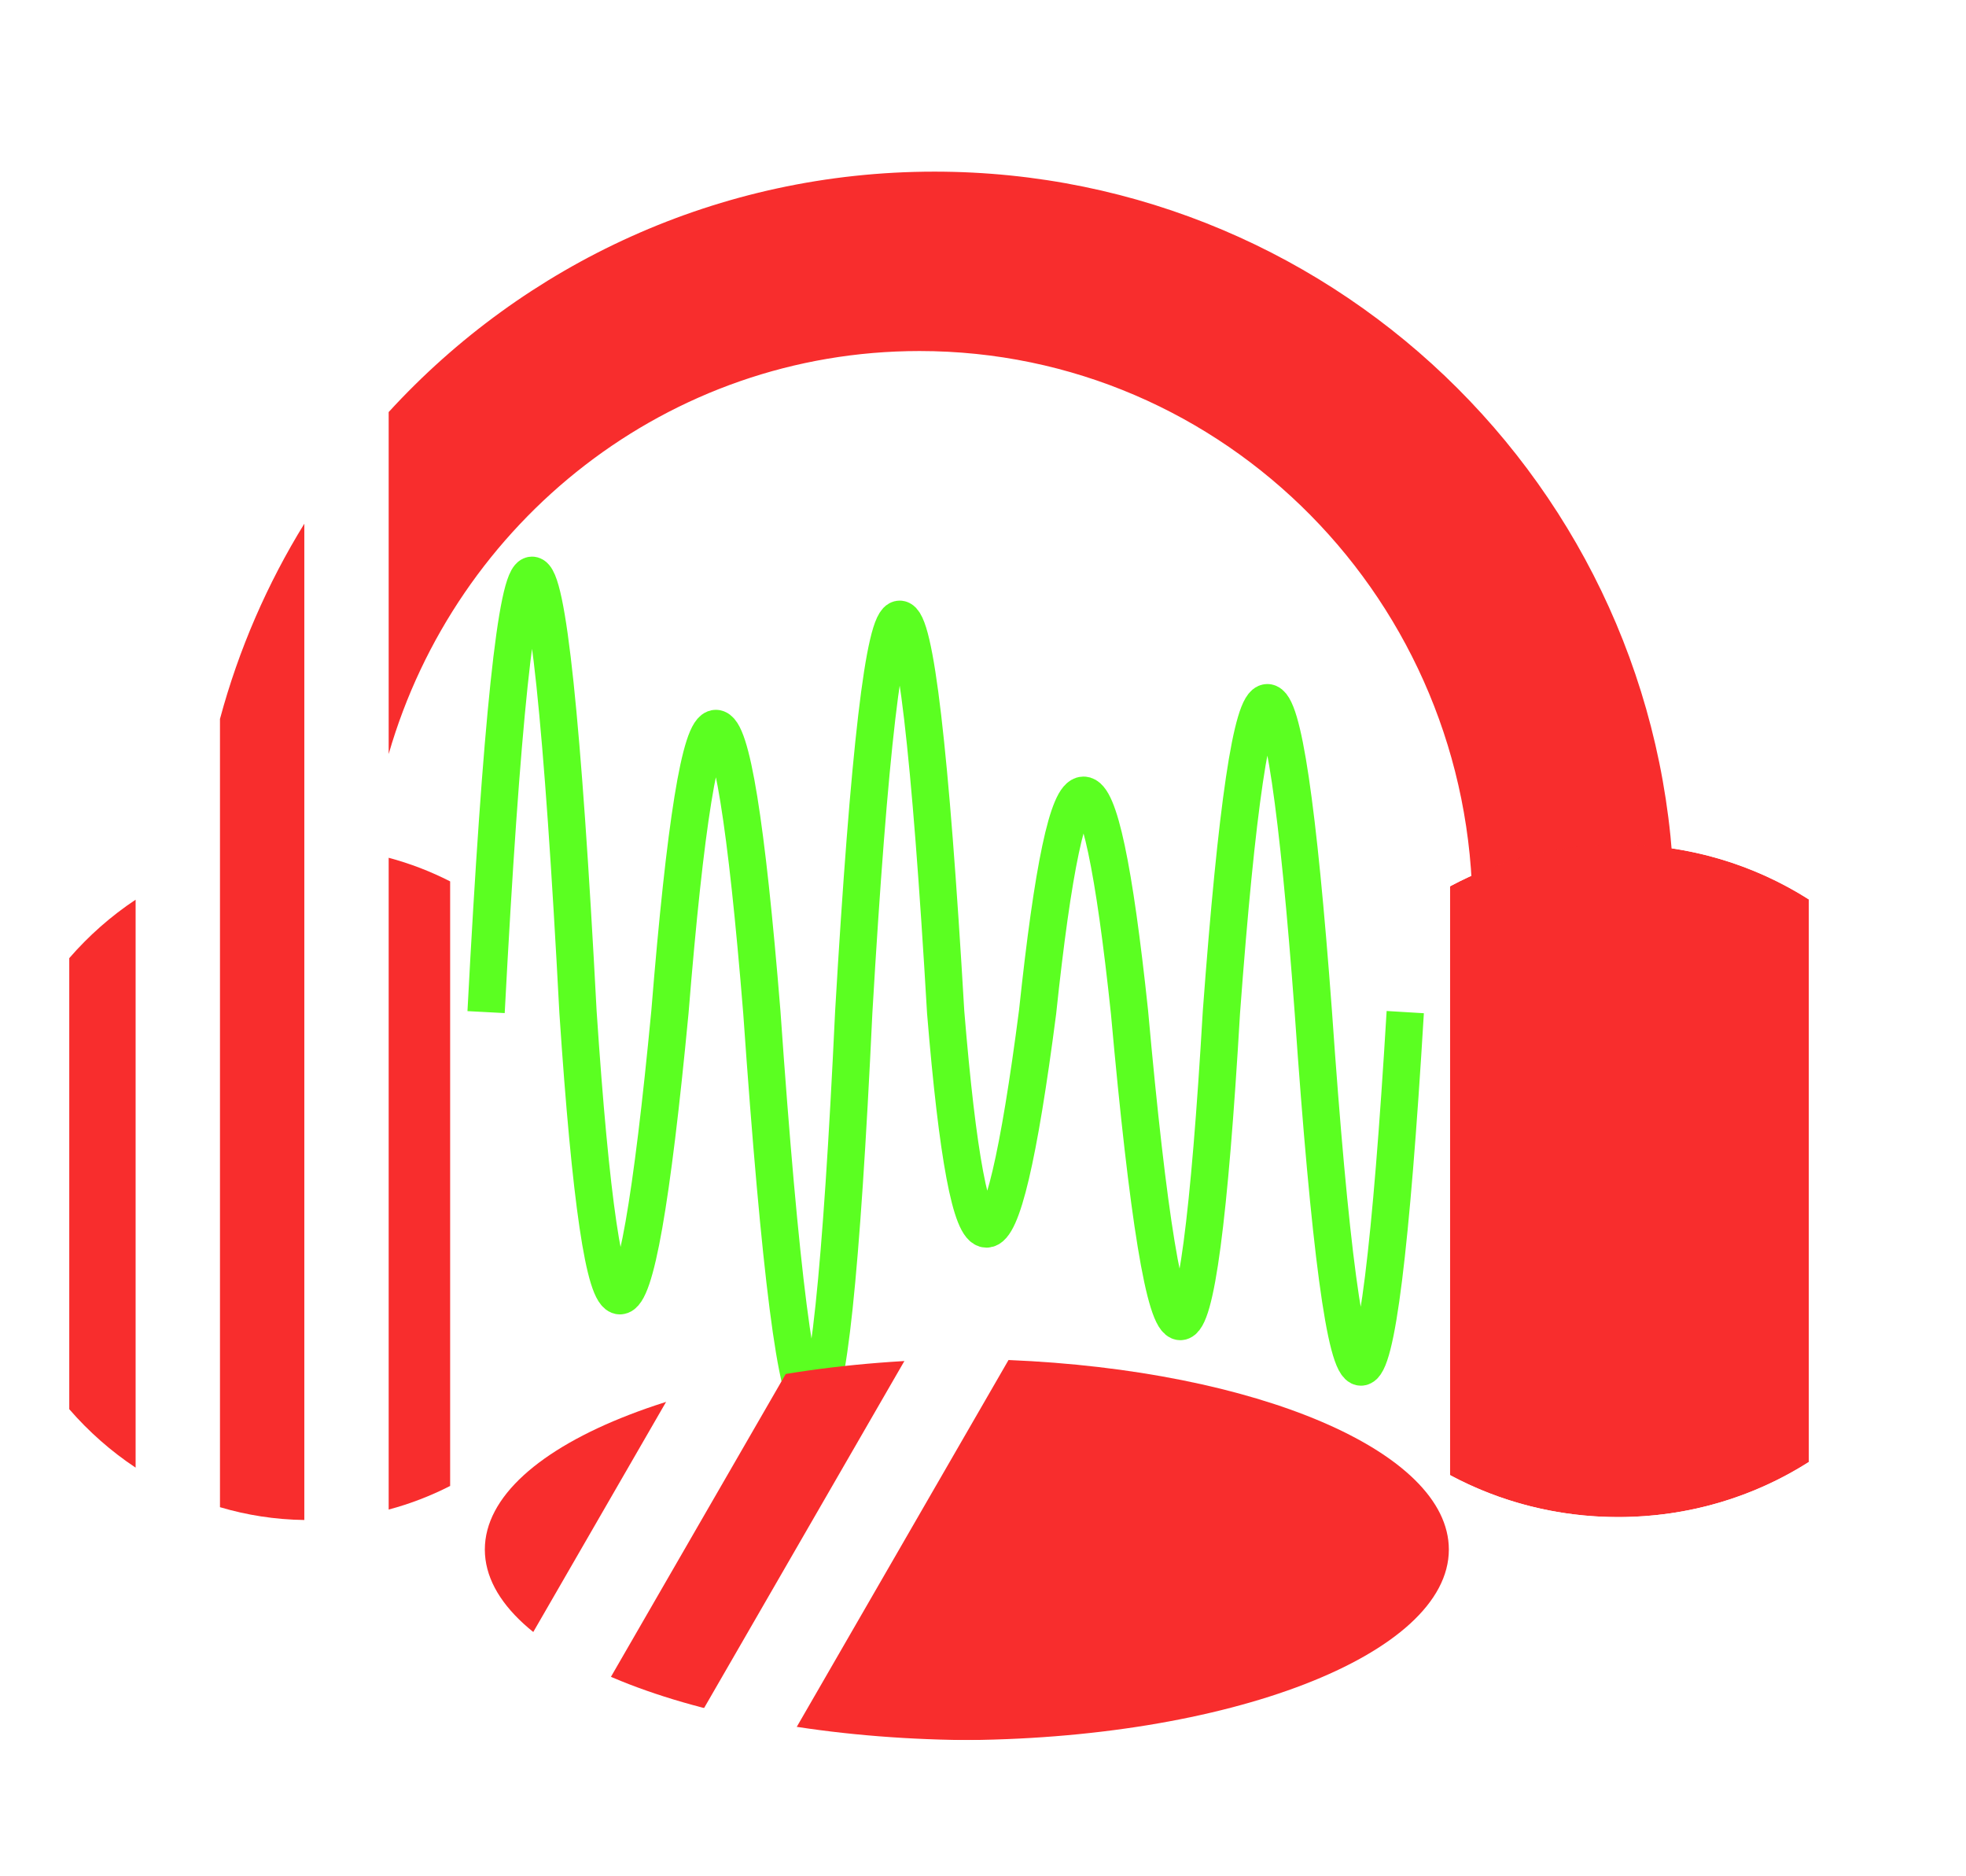
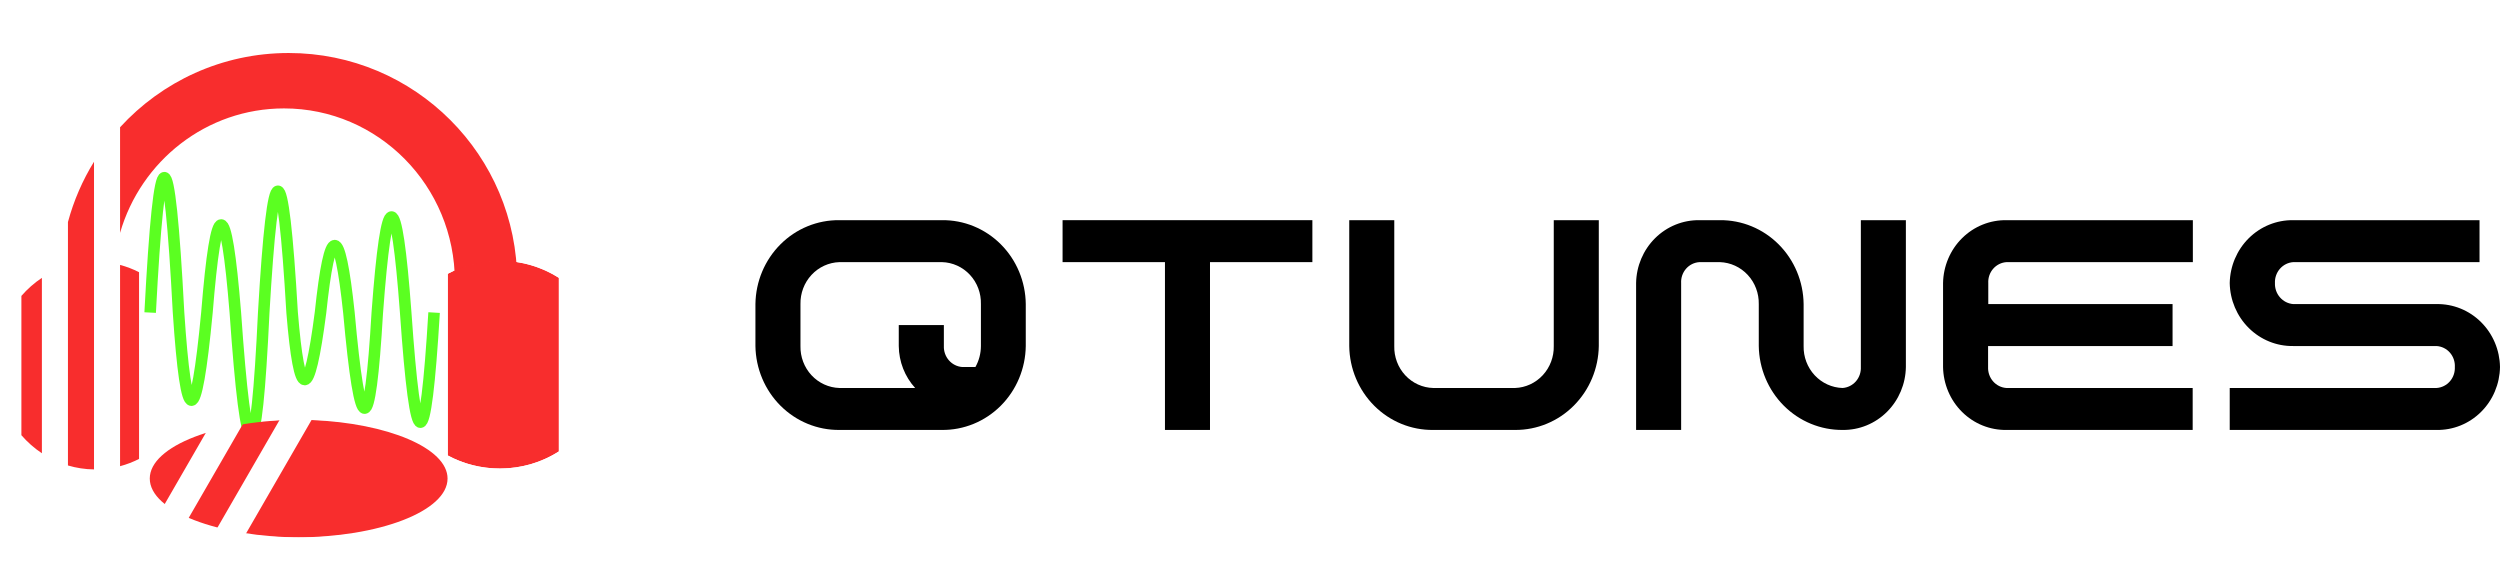
- <svg xmlns="http://www.w3.org/2000/svg" width="369" height="352" viewBox="0 0 369 352" fill="none">
+ <svg xmlns="http://www.w3.org/2000/svg" width="1519" height="352" viewBox="0 0 1519 352" fill="none">
  <path d="M91.234 189.919C96.984 80.624 102.735 80.624 108.486 189.919C113.228 260.885 118.979 260.885 125.738 189.919C131.488 118.954 137.239 118.954 142.989 189.919C149.847 288.209 155.598 288.209 160.241 189.919C165.992 91.63 171.743 91.63 177.493 189.919C181.956 244.187 187.707 244.187 194.745 189.919C200.496 135.651 206.247 135.651 211.997 189.919C218.974 267.337 224.725 267.337 229.249 189.919C235 112.502 240.75 112.502 246.501 189.919C252.675 278.721 258.425 278.721 263.753 189.919" stroke="#5BFF21" stroke-width="7" />
  <path fill-rule="evenodd" clip-rule="evenodd" d="M25.454 168.825C20.841 171.887 16.652 175.582 13 179.793V264.43C16.652 268.642 20.841 272.337 25.454 275.398V168.825ZM41.286 282.819C46.326 284.316 51.634 285.15 57.118 285.223V98.273C50.181 109.521 44.803 121.834 41.286 134.909V282.819ZM84.488 165.389C80.834 163.524 76.973 162.031 72.95 160.959V283.265C76.973 282.192 80.834 280.7 84.488 278.835L84.488 165.389ZM172.584 65.87C125.393 65.87 85.557 97.791 72.95 141.491V77.322C98.337 49.595 134.833 32.208 175.389 32.208C252.078 32.208 314.246 94.376 314.246 171.065L276.376 171.065C276.376 112.968 229.907 65.87 172.584 65.87Z" fill="#F82D2D" />
  <mask id="mask0" mask-type="alpha" maskUnits="userSpaceOnUse" x="238" y="158" width="131" height="127">
    <ellipse cx="303.727" cy="221.559" rx="65.221" ry="63.117" fill="#E43434" />
  </mask>
  <g mask="url(#mask0)">
    <path fill-rule="evenodd" clip-rule="evenodd" d="M272.169 276.808C281.52 281.821 292.279 284.676 303.727 284.676C316.934 284.676 329.223 280.877 339.493 274.347V168.77C329.223 162.241 316.934 158.442 303.727 158.442C292.279 158.442 281.52 161.296 272.169 166.309V276.808Z" fill="#F82D2D" />
  </g>
  <mask id="mask1" mask-type="alpha" maskUnits="userSpaceOnUse" x="91" y="255" width="186" height="72">
    <ellipse cx="183.571" cy="290.766" rx="92.571" ry="35.766" fill="#F04949" />
  </mask>
  <g mask="url(#mask1)">
    <path fill-rule="evenodd" clip-rule="evenodd" d="M169.864 255.186C162.224 255.487 154.858 256.147 147.882 257.121L113.865 316.041C119.183 318.098 125.145 319.906 131.626 321.416L169.864 255.186ZM149.226 324.594C158.674 325.85 168.812 326.532 179.364 326.532C230.489 326.532 271.935 310.519 271.935 290.766C271.935 272.309 235.748 257.117 189.289 255.203L149.226 324.594ZM86.792 290.766C86.792 278.712 102.228 268.05 125.879 261.57L98.832 308.417C91.169 303.209 86.792 297.185 86.792 290.766Z" fill="#F82D2D" />
  </g>
+   <path d="M572.232 133.778C578.852 133.683 585.426 134.927 591.577 137.439C597.727 139.952 603.333 143.683 608.073 148.419C612.813 153.155 616.595 158.803 619.2 165.039C621.805 171.275 623.184 177.977 623.256 184.759V210.25C623.08 223.939 617.608 236.997 608.041 246.556C598.474 256.115 585.595 261.393 572.232 261.231H510.025C496.67 261.363 483.808 256.075 474.247 246.523C464.686 236.97 459.205 223.93 459 210.25V184.759C459.176 171.07 464.648 158.012 474.215 148.453C483.782 138.894 496.662 133.616 510.025 133.778H572.232ZM486.364 210.25C486.224 216.838 488.633 223.215 493.066 227.991C497.499 232.766 503.595 235.552 510.025 235.741H556.05C549.739 228.816 546.186 219.723 546.09 210.25V197.505H573.491V210.25C573.376 213.433 574.469 216.538 576.54 218.914C578.611 221.29 581.499 222.752 584.599 222.995H592.671C594.842 219.115 595.99 214.723 596.004 210.25V184.759C596.087 181.496 595.543 178.248 594.4 175.201C593.258 172.154 591.541 169.367 589.347 166.999C587.154 164.632 584.526 162.731 581.614 161.405C578.703 160.078 575.565 159.352 572.38 159.269H510.025C503.598 159.467 497.508 162.256 493.077 167.029C488.646 171.802 486.234 178.174 486.364 184.759V210.25Z" fill="black" />
+   <path d="M797.398 133.779V159.27H735.191V261.232H707.828V159.27H645.621V133.779H797.398Z" fill="black" />
+   <path d="M870.825 261.232C857.462 261.394 844.583 256.116 835.016 246.557C825.449 236.999 819.976 223.94 819.801 210.251V133.779H847.164V210.251C847.081 213.517 847.626 216.768 848.771 219.818C849.915 222.868 851.636 225.656 853.833 228.024C856.031 230.392 858.663 232.292 861.579 233.617C864.495 234.941 867.637 235.663 870.825 235.742H920.591C926.988 235.504 933.037 232.697 937.43 227.927C941.823 223.157 944.207 216.807 944.066 210.251V133.779H971.43V210.251C971.225 223.898 965.769 236.91 956.249 246.457C946.728 256.004 933.913 261.314 920.591 261.232H870.825Z" fill="black" />
+   <path d="M1119.65 261.232C1106.3 261.364 1093.44 256.076 1083.88 246.524C1074.32 236.971 1068.83 223.931 1068.63 210.251V184.76C1068.76 178.181 1066.35 171.815 1061.93 167.043C1057.51 162.271 1051.43 159.478 1045.01 159.27H1032.56C1029.44 159.456 1026.52 160.902 1024.44 163.291C1022.36 165.68 1021.28 168.817 1021.46 172.015V261.232H994.092V172.015C994.257 161.723 998.4 151.918 1005.61 144.75C1012.82 137.582 1022.52 133.637 1032.56 133.779H1045.01C1058.35 133.647 1071.19 138.94 1080.73 148.497C1090.27 158.054 1095.72 171.095 1095.88 184.76V210.251C1095.74 216.839 1098.15 223.216 1102.58 227.992C1107.02 232.767 1113.11 235.553 1119.54 235.742C1122.66 235.536 1125.57 234.085 1127.65 231.7C1129.72 229.315 1130.8 226.189 1130.65 222.996V133.779H1158.01V222.996C1157.86 233.272 1153.73 243.065 1146.54 250.232C1139.35 257.398 1129.68 261.354 1119.65 261.232V261.232Z" fill="black" />
+   <path d="M1207.96 222.997C1207.82 226.187 1208.91 229.308 1210.98 231.69C1213.06 234.073 1215.96 235.527 1219.07 235.742H1332.27V261.233H1219.18C1214.2 261.318 1209.25 260.397 1204.61 258.521C1199.97 256.646 1195.74 253.853 1192.16 250.302C1188.58 246.752 1185.71 242.513 1183.73 237.827C1181.75 233.142 1180.68 228.103 1180.6 222.997V172.015C1180.68 166.909 1181.75 161.87 1183.73 157.185C1185.71 152.499 1188.58 148.26 1192.16 144.71C1195.74 141.159 1199.97 138.366 1204.61 136.491C1209.25 134.615 1214.2 133.694 1219.18 133.779H1332.38V159.27H1219.18C1216.06 159.456 1213.14 160.902 1211.06 163.291C1208.98 165.68 1207.9 168.817 1208.08 172.015V184.761H1320.05V210.251H1207.96V222.997Z" fill="black" />
+   <path d="M1354.78 261.233V235.742H1480.45C1483.57 235.537 1486.48 234.085 1488.56 231.701C1490.64 229.316 1491.71 226.19 1491.56 222.997C1491.73 219.799 1490.66 216.662 1488.58 214.273C1486.5 211.883 1483.58 210.437 1480.45 210.252H1393.36C1383.3 210.404 1373.59 206.465 1366.36 199.299C1359.13 192.132 1354.97 182.321 1354.78 172.016C1354.97 161.71 1359.13 151.899 1366.36 144.733C1373.59 137.566 1383.3 133.627 1393.36 133.78H1506.56V159.27H1393.36C1390.25 159.485 1387.35 160.94 1385.27 163.322C1383.2 165.704 1382.11 168.825 1382.26 172.016C1382.14 175.199 1383.23 178.303 1385.31 180.679C1387.38 183.055 1390.26 184.518 1393.36 184.761H1480.45C1485.44 184.676 1490.39 185.597 1495.02 187.473C1499.66 189.349 1503.88 192.142 1507.46 195.694C1511.04 199.245 1513.91 203.484 1515.88 208.169C1517.86 212.854 1518.92 217.893 1519 222.997C1518.92 228.101 1517.86 233.14 1515.88 237.825C1513.91 242.51 1511.04 246.749 1507.46 250.3C1503.88 253.851 1499.66 256.645 1495.02 258.521C1490.39 260.397 1485.44 261.318 1480.45 261.233H1354.78Z" fill="black" />
</svg>
